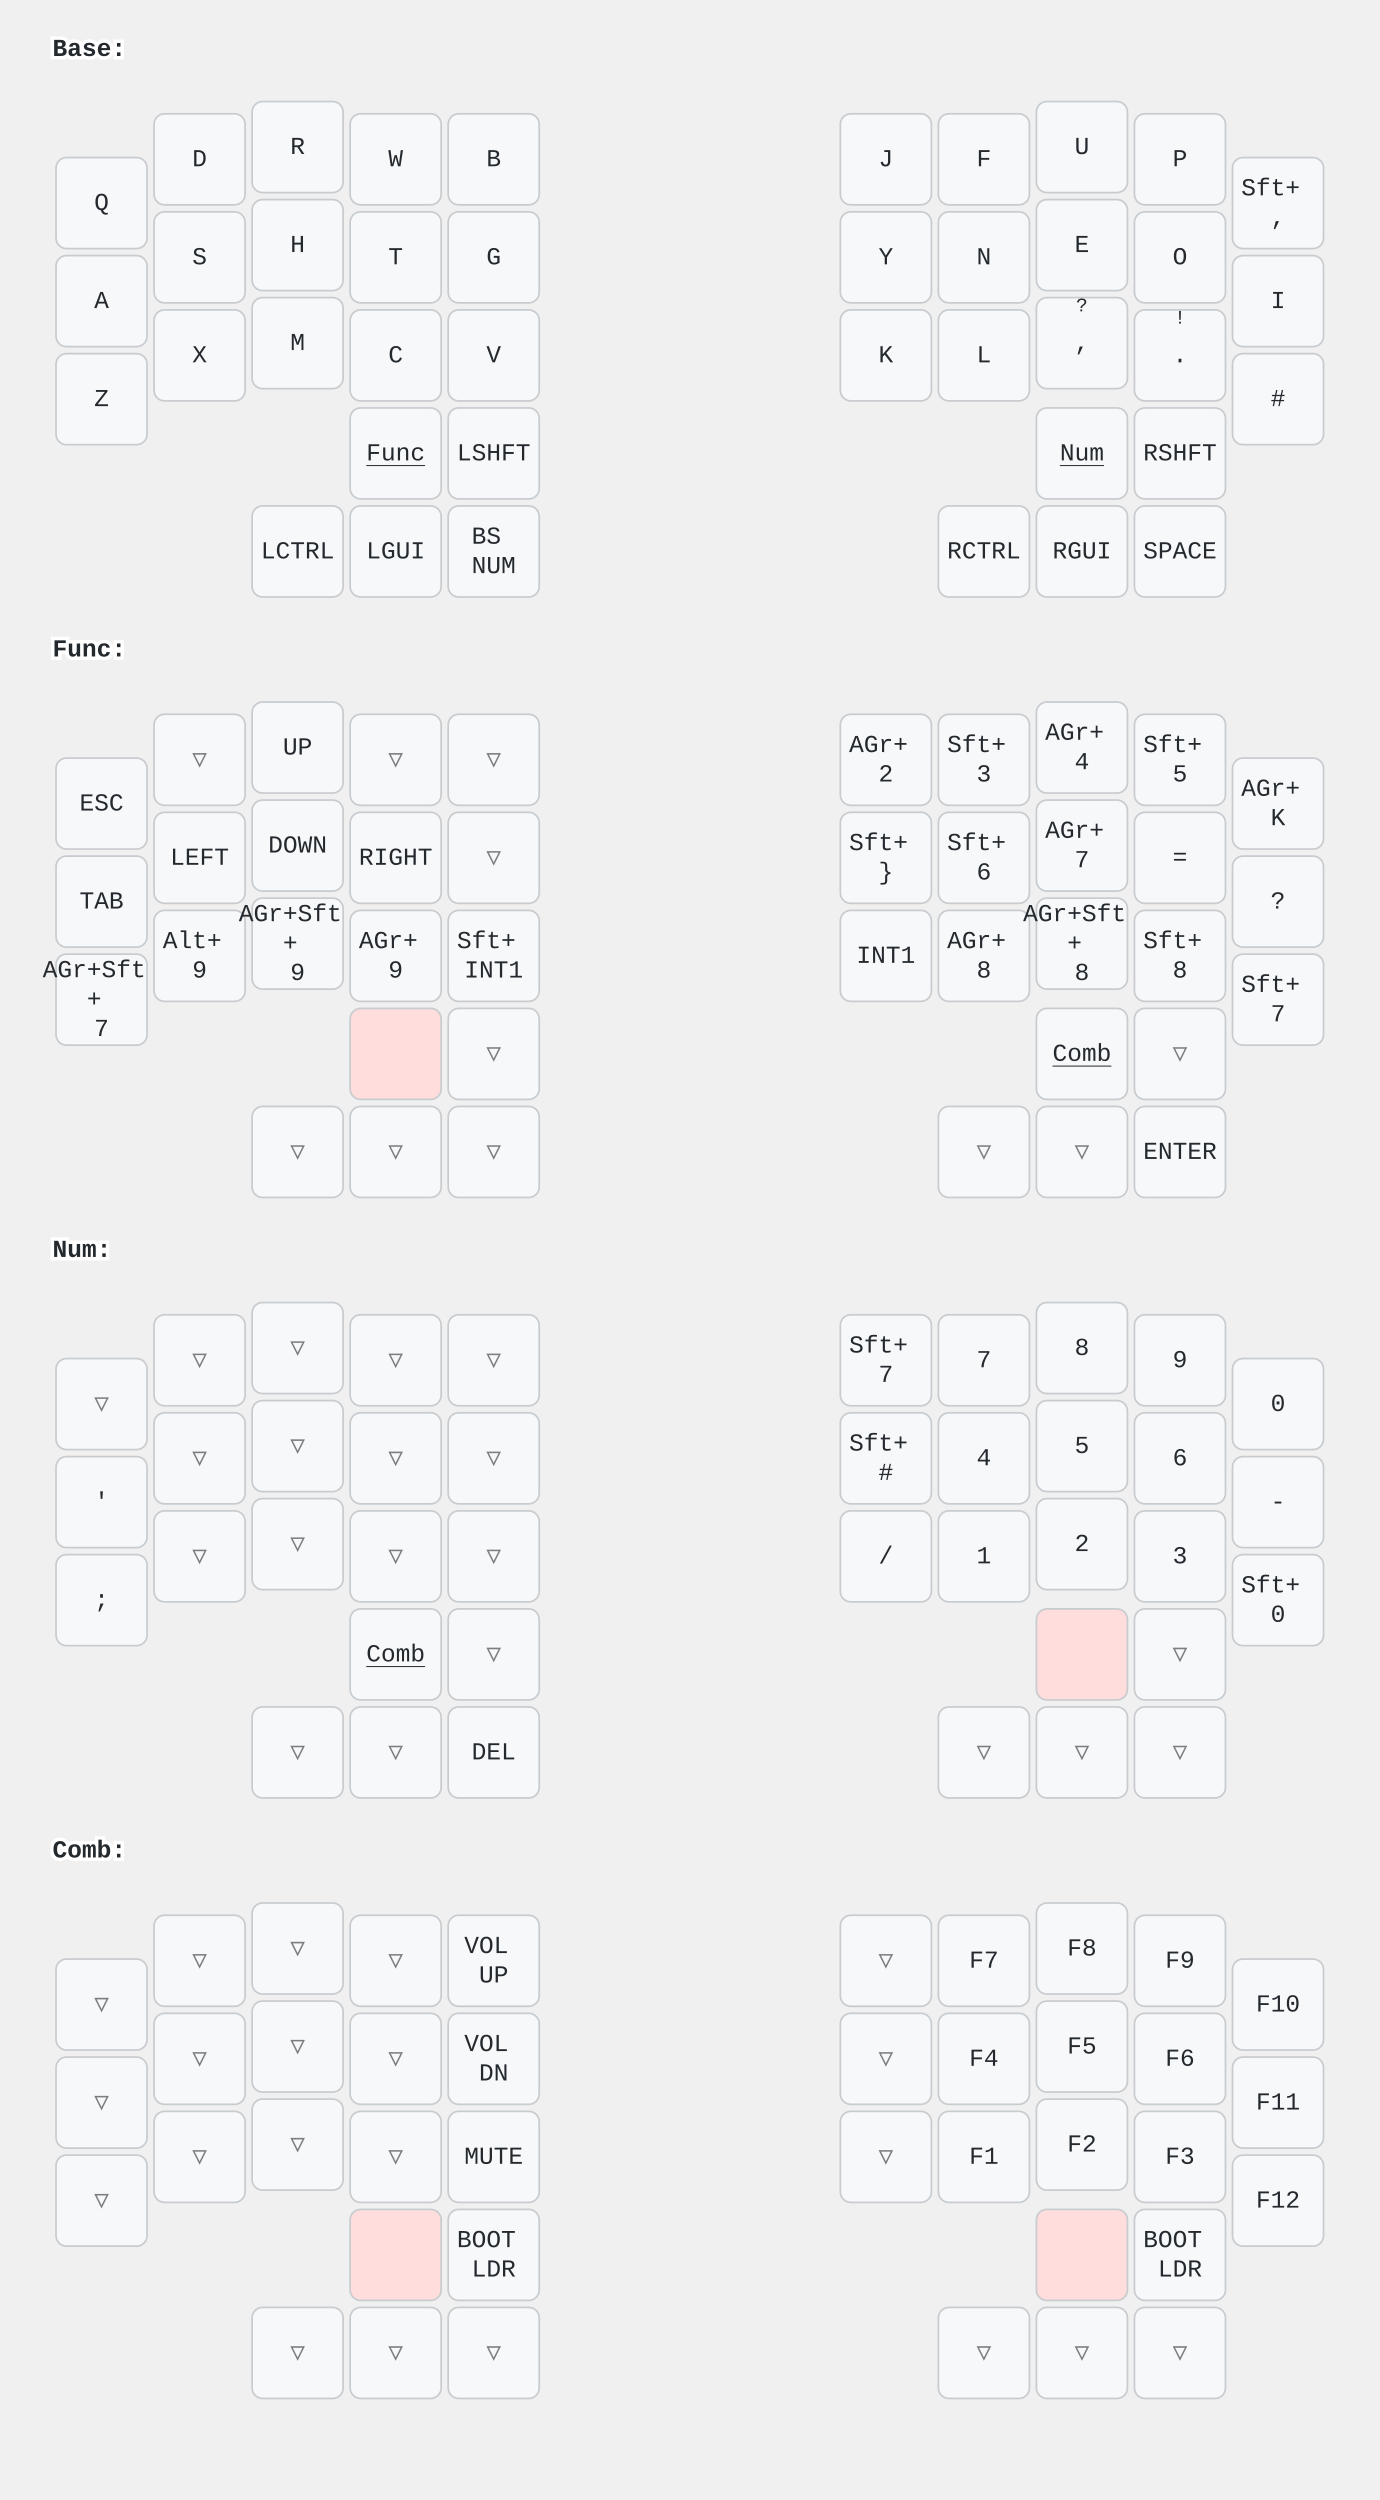
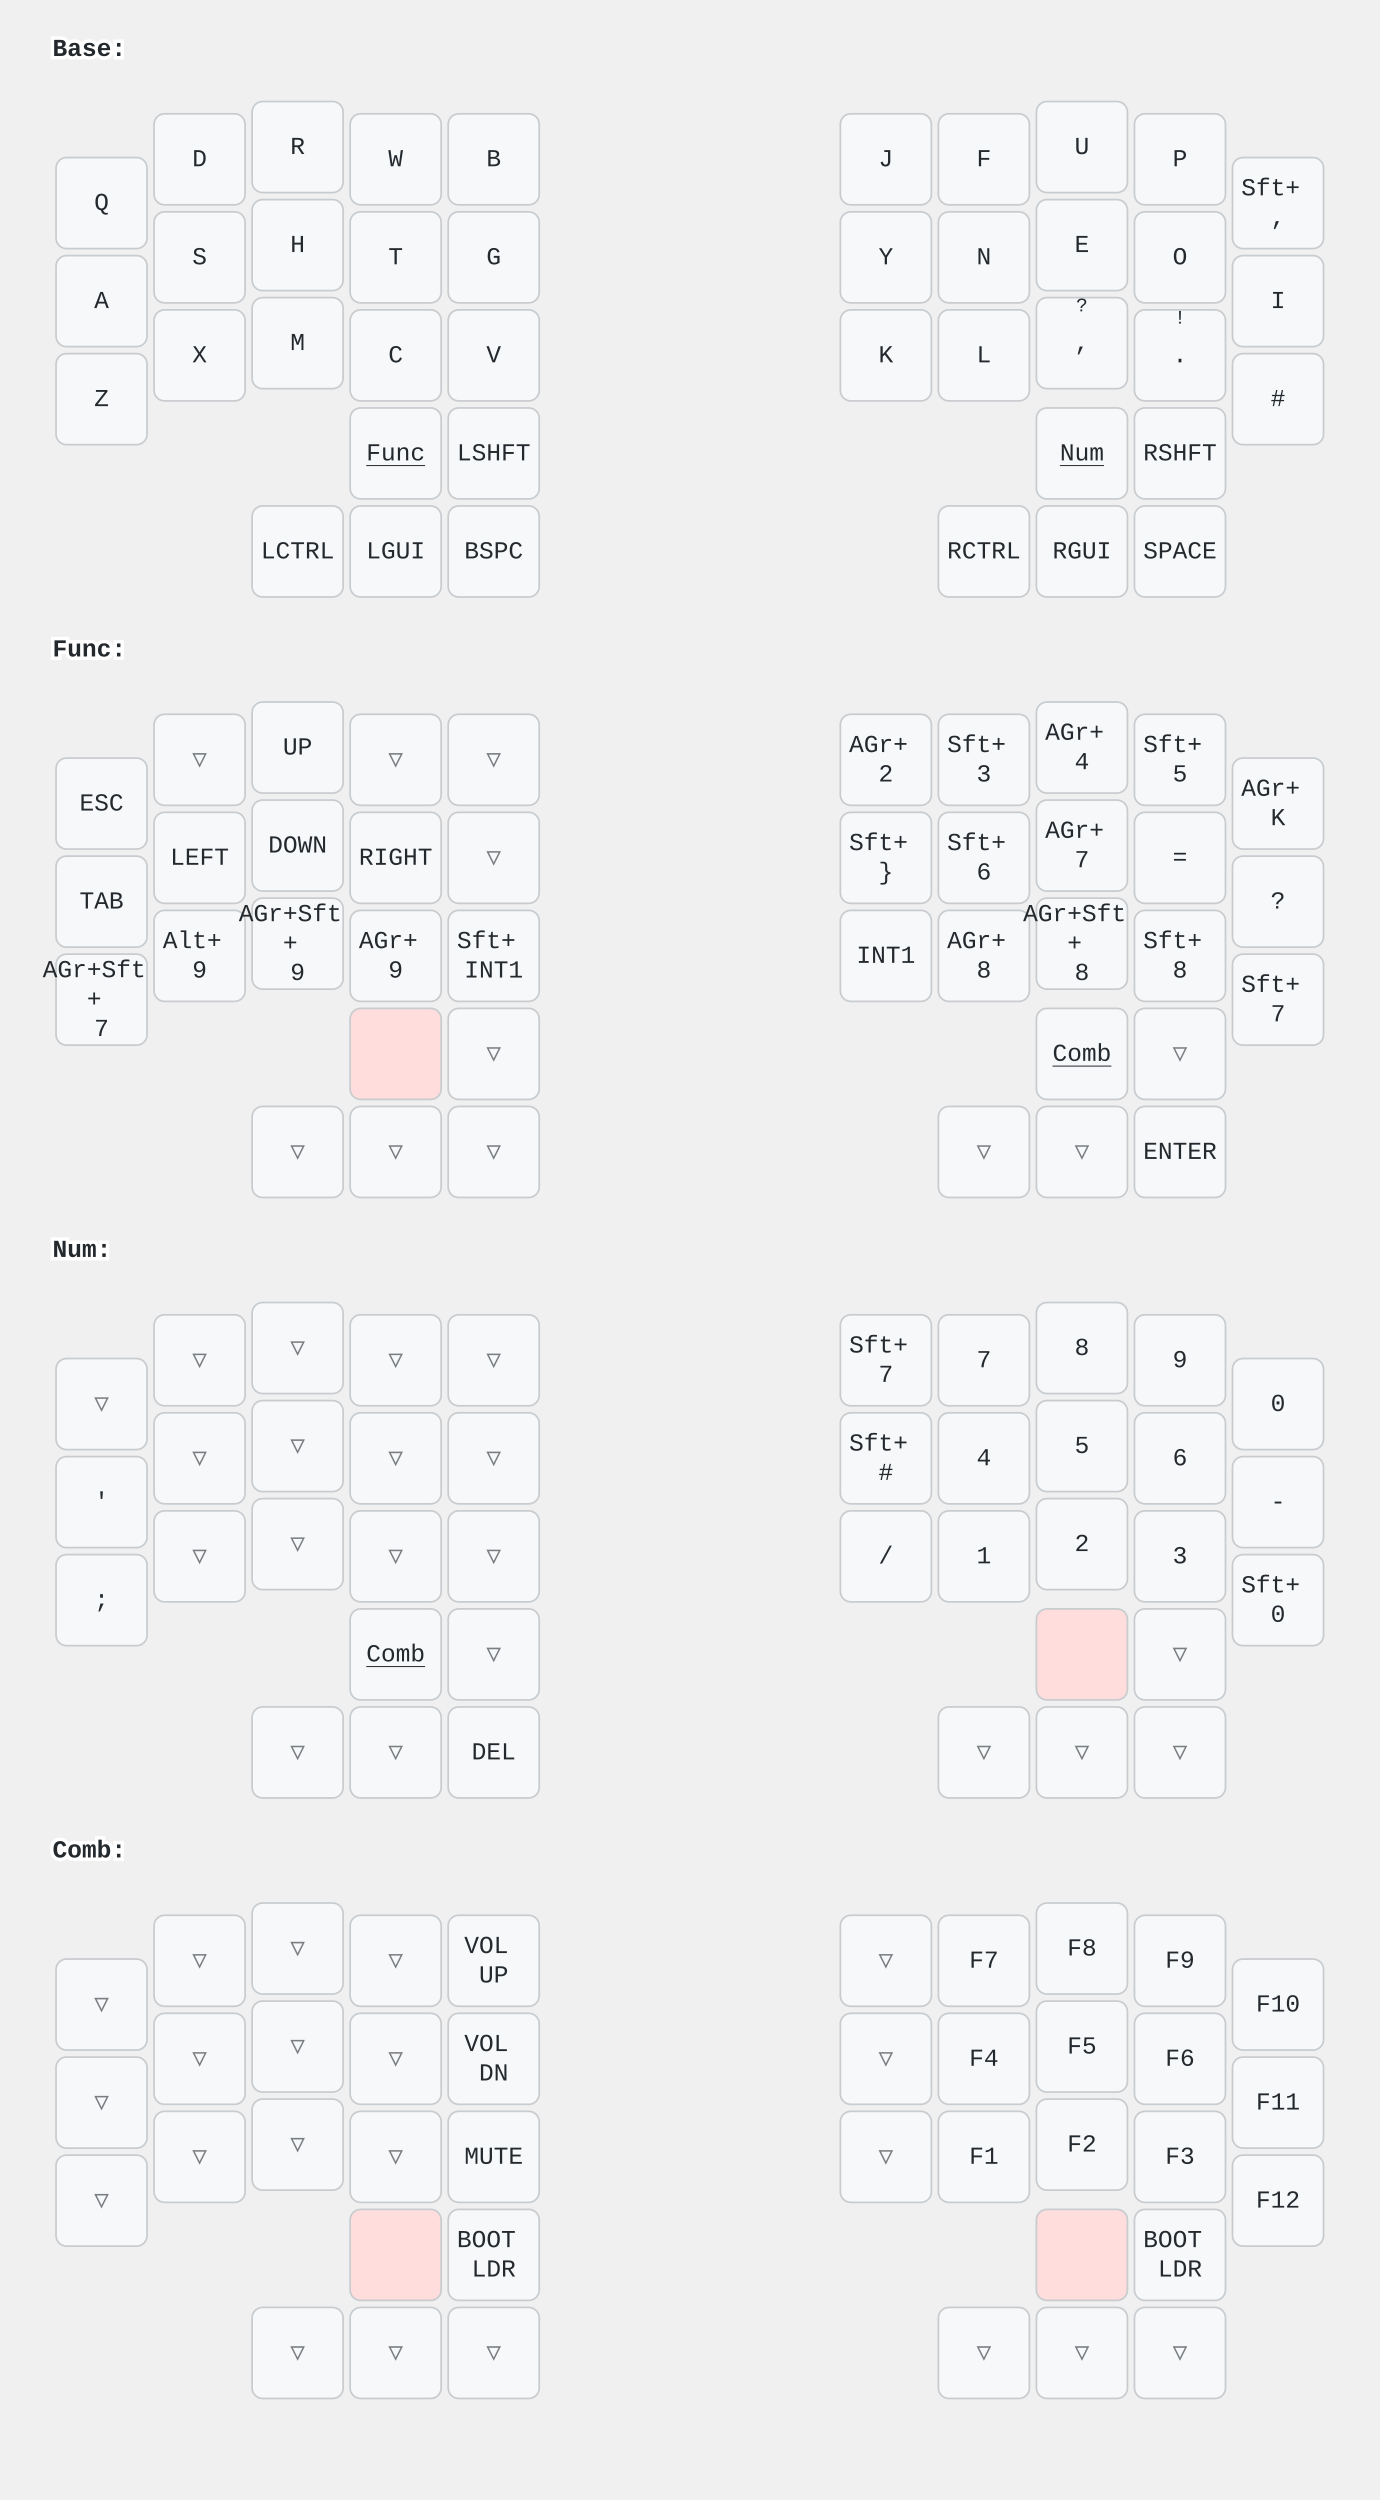
<svg xmlns="http://www.w3.org/2000/svg" width="788" height="1428" viewBox="0 0 788 1428" class="keymap">
  <style>/* inherit to force styles through use tags */
svg path {
    fill: inherit;
}

/* font and background color specifications */
svg.keymap {
    font-family: SFMono-Regular,Consolas,Liberation Mono,Menlo,monospace;
    font-size: 14px;
    font-kerning: normal;
    text-rendering: optimizeLegibility;
    fill: #24292e;
}

/* default key styling */
rect.key {
    fill: #f6f8fa;
}

rect.key, rect.combo {
    stroke: #c9cccf;
    stroke-width: 1;
}

/* default key side styling, only used is draw_key_sides is set */
rect.side {
    filter: brightness(90%);
}

/* color accent for combo boxes */
rect.combo, rect.combo-separate {
    fill: #cdf;
}

/* color accent for held keys */
rect.held, rect.combo.held {
    fill: #fdd;
}

/* color accent for ghost (optional) keys */
rect.ghost, rect.combo.ghost {
    stroke-dasharray: 4, 4;
    stroke-width: 2;
}

text {
    text-anchor: middle;
    dominant-baseline: middle;
}

/* styling for layer labels */
text.label {
    font-weight: bold;
    text-anchor: start;
    stroke: white;
    stroke-width: 4;
    paint-order: stroke;
}

/* styling for optional footer */
text.footer {
    text-anchor: end;
    dominant-baseline: auto;
    stroke: white;
    stroke-width: 4;
    paint-order: stroke;
}

/* styling for combo tap, and key non-tap label text */
text.combo, text.hold, text.shifted, text.left, text.right {
    font-size: 11px;
}

text.hold {
    text-anchor: middle;
    dominant-baseline: auto;
}

text.shifted {
    text-anchor: middle;
    dominant-baseline: hanging;
}

text.left {
    text-anchor: start;
}

text.right {
    text-anchor: end;
}

text.layer-activator {
    text-decoration: underline;
}

/* styling for hold/shifted label text in combo box */
text.combo.hold, text.combo.shifted, text.combo.left, text.combo.right {
    font-size: 8px;
}

/* lighter symbol for transparent keys */
text.trans {
    fill: #7b7e81;
}

/* styling for combo dendrons */
path.combo {
    stroke-width: 1;
    stroke: gray;
    fill: none;
}

/* Start Tabler Icons Cleanup */
/* cannot use height/width with glyphs */
.icon-tabler &gt; path {
    fill: inherit;
    stroke: inherit;
    stroke-width: 2;
}
/* hide tabler's default box */
.icon-tabler &gt; path[stroke="none"][fill="none"] {
    visibility: hidden;
}
/* End Tabler Icons Cleanup */

@media (prefers-color-scheme: dark) {
svg.keymap { fill: #d1d6db; }
rect.key { fill: #3f4750; }
rect.key, rect.combo { stroke: #60666c; }
rect.combo, rect.combo-separate { fill: #1f3d7a; }
rect.held, rect.combo.held { fill: #854747; }
text.label, text.footer { stroke: black; }
text.trans { fill: #7e8184; }
path.combo { stroke: #7f7f7f; }

}</style>
  <g transform="translate(30, 0)" class="layer-Base">
    <text x="0" y="28" class="label" id="Base">Base:</text>
    <g transform="translate(0, 56)">
      <g transform="translate(28, 60)" class="key keypos-0">
        <rect rx="6" ry="6" x="-26" y="-26" width="52" height="52" class="key" />
        <text x="0" y="0" class="key tap">Q</text>
      </g>
      <g transform="translate(84, 35)" class="key keypos-1">
        <rect rx="6" ry="6" x="-26" y="-26" width="52" height="52" class="key" />
        <text x="0" y="0" class="key tap">D</text>
      </g>
      <g transform="translate(140, 28)" class="key keypos-2">
        <rect rx="6" ry="6" x="-26" y="-26" width="52" height="52" class="key" />
        <text x="0" y="0" class="key tap">R</text>
      </g>
      <g transform="translate(196, 35)" class="key keypos-3">
        <rect rx="6" ry="6" x="-26" y="-26" width="52" height="52" class="key" />
        <text x="0" y="0" class="key tap">W</text>
      </g>
      <g transform="translate(252, 35)" class="key keypos-4">
        <rect rx="6" ry="6" x="-26" y="-26" width="52" height="52" class="key" />
        <text x="0" y="0" class="key tap">B</text>
      </g>
      <g transform="translate(476, 35)" class="key keypos-5">
        <rect rx="6" ry="6" x="-26" y="-26" width="52" height="52" class="key" />
        <text x="0" y="0" class="key tap">J</text>
      </g>
      <g transform="translate(532, 35)" class="key keypos-6">
        <rect rx="6" ry="6" x="-26" y="-26" width="52" height="52" class="key" />
        <text x="0" y="0" class="key tap">F</text>
      </g>
      <g transform="translate(588, 28)" class="key keypos-7">
        <rect rx="6" ry="6" x="-26" y="-26" width="52" height="52" class="key" />
        <text x="0" y="0" class="key tap">U</text>
      </g>
      <g transform="translate(644, 35)" class="key keypos-8">
        <rect rx="6" ry="6" x="-26" y="-26" width="52" height="52" class="key" />
        <text x="0" y="0" class="key tap">P</text>
      </g>
      <g transform="translate(700, 60)" class="key keypos-9">
        <rect rx="6" ry="6" x="-26" y="-26" width="52" height="52" class="key" />
        <text x="0" y="0" class="key tap">
          <tspan x="0" dy="-0.6em">Sft+</tspan>
          <tspan x="0" dy="1.2em">,</tspan>
        </text>
      </g>
      <g transform="translate(28, 116)" class="key keypos-10">
        <rect rx="6" ry="6" x="-26" y="-26" width="52" height="52" class="key" />
        <text x="0" y="0" class="key tap">A</text>
      </g>
      <g transform="translate(84, 91)" class="key keypos-11">
        <rect rx="6" ry="6" x="-26" y="-26" width="52" height="52" class="key" />
        <text x="0" y="0" class="key tap">S</text>
      </g>
      <g transform="translate(140, 84)" class="key keypos-12">
        <rect rx="6" ry="6" x="-26" y="-26" width="52" height="52" class="key" />
        <text x="0" y="0" class="key tap">H</text>
      </g>
      <g transform="translate(196, 91)" class="key keypos-13">
        <rect rx="6" ry="6" x="-26" y="-26" width="52" height="52" class="key" />
        <text x="0" y="0" class="key tap">T</text>
      </g>
      <g transform="translate(252, 91)" class="key keypos-14">
        <rect rx="6" ry="6" x="-26" y="-26" width="52" height="52" class="key" />
        <text x="0" y="0" class="key tap">G</text>
      </g>
      <g transform="translate(476, 91)" class="key keypos-15">
        <rect rx="6" ry="6" x="-26" y="-26" width="52" height="52" class="key" />
        <text x="0" y="0" class="key tap">Y</text>
      </g>
      <g transform="translate(532, 91)" class="key keypos-16">
        <rect rx="6" ry="6" x="-26" y="-26" width="52" height="52" class="key" />
        <text x="0" y="0" class="key tap">N</text>
      </g>
      <g transform="translate(588, 84)" class="key keypos-17">
        <rect rx="6" ry="6" x="-26" y="-26" width="52" height="52" class="key" />
        <text x="0" y="0" class="key tap">E</text>
      </g>
      <g transform="translate(644, 91)" class="key keypos-18">
        <rect rx="6" ry="6" x="-26" y="-26" width="52" height="52" class="key" />
        <text x="0" y="0" class="key tap">O</text>
      </g>
      <g transform="translate(700, 116)" class="key keypos-19">
        <rect rx="6" ry="6" x="-26" y="-26" width="52" height="52" class="key" />
        <text x="0" y="0" class="key tap">I</text>
      </g>
      <g transform="translate(28, 172)" class="key keypos-20">
        <rect rx="6" ry="6" x="-26" y="-26" width="52" height="52" class="key" />
        <text x="0" y="0" class="key tap">Z</text>
      </g>
      <g transform="translate(84, 147)" class="key keypos-21">
        <rect rx="6" ry="6" x="-26" y="-26" width="52" height="52" class="key" />
        <text x="0" y="0" class="key tap">X</text>
      </g>
      <g transform="translate(140, 140)" class="key keypos-22">
        <rect rx="6" ry="6" x="-26" y="-26" width="52" height="52" class="key" />
        <text x="0" y="0" class="key tap">M</text>
      </g>
      <g transform="translate(196, 147)" class="key keypos-23">
        <rect rx="6" ry="6" x="-26" y="-26" width="52" height="52" class="key" />
        <text x="0" y="0" class="key tap">C</text>
      </g>
      <g transform="translate(252, 147)" class="key keypos-24">
        <rect rx="6" ry="6" x="-26" y="-26" width="52" height="52" class="key" />
        <text x="0" y="0" class="key tap">V</text>
      </g>
      <g transform="translate(476, 147)" class="key keypos-25">
        <rect rx="6" ry="6" x="-26" y="-26" width="52" height="52" class="key" />
        <text x="0" y="0" class="key tap">K</text>
      </g>
      <g transform="translate(532, 147)" class="key keypos-26">
        <rect rx="6" ry="6" x="-26" y="-26" width="52" height="52" class="key" />
        <text x="0" y="0" class="key tap">L</text>
      </g>
      <g transform="translate(588, 140)" class="key keypos-27">
        <rect rx="6" ry="6" x="-26" y="-26" width="52" height="52" class="key" />
        <text x="0" y="0" class="key tap">,</text>
        <text x="0" y="-24" class="key shifted">?</text>
      </g>
      <g transform="translate(644, 147)" class="key keypos-28">
        <rect rx="6" ry="6" x="-26" y="-26" width="52" height="52" class="key" />
        <text x="0" y="0" class="key tap">.</text>
        <text x="0" y="-24" class="key shifted">!</text>
      </g>
      <g transform="translate(700, 172)" class="key keypos-29">
        <rect rx="6" ry="6" x="-26" y="-26" width="52" height="52" class="key" />
        <text x="0" y="0" class="key tap">#</text>
      </g>
      <g transform="translate(196, 203)" class="key keypos-30">
        <rect rx="6" ry="6" x="-26" y="-26" width="52" height="52" class="key" />
        <a href="#Func">
          <text x="0" y="0" class="key tap layer-activator">Func</text>
        </a>
      </g>
      <g transform="translate(252, 203)" class="key keypos-31">
        <rect rx="6" ry="6" x="-26" y="-26" width="52" height="52" class="key" />
        <text x="0" y="0" class="key tap">LSHFT</text>
      </g>
      <g transform="translate(644, 203)" class="key keypos-32">
        <rect rx="6" ry="6" x="-26" y="-26" width="52" height="52" class="key" />
        <text x="0" y="0" class="key tap">RSHFT</text>
      </g>
      <g transform="translate(588, 203)" class="key keypos-33">
        <rect rx="6" ry="6" x="-26" y="-26" width="52" height="52" class="key" />
        <a href="#Num">
          <text x="0" y="0" class="key tap layer-activator">Num</text>
        </a>
      </g>
      <g transform="translate(140, 259)" class="key keypos-34">
        <rect rx="6" ry="6" x="-26" y="-26" width="52" height="52" class="key" />
        <text x="0" y="0" class="key tap">LCTRL</text>
      </g>
      <g transform="translate(196, 259)" class="key keypos-35">
        <rect rx="6" ry="6" x="-26" y="-26" width="52" height="52" class="key" />
        <text x="0" y="0" class="key tap">LGUI</text>
      </g>
      <g transform="translate(252, 259)" class="key keypos-36">
        <rect rx="6" ry="6" x="-26" y="-26" width="52" height="52" class="key" />
-         <text x="0" y="0" class="key tap">
-           <tspan x="0" dy="-0.6em">BS</tspan>
-           <tspan x="0" dy="1.2em">NUM</tspan>
-         </text>
+         <text x="0" y="0" class="key tap">BSPC</text>
      </g>
      <g transform="translate(644, 259)" class="key keypos-37">
        <rect rx="6" ry="6" x="-26" y="-26" width="52" height="52" class="key" />
        <text x="0" y="0" class="key tap">SPACE</text>
      </g>
      <g transform="translate(588, 259)" class="key keypos-38">
        <rect rx="6" ry="6" x="-26" y="-26" width="52" height="52" class="key" />
        <text x="0" y="0" class="key tap">RGUI</text>
      </g>
      <g transform="translate(532, 259)" class="key keypos-39">
        <rect rx="6" ry="6" x="-26" y="-26" width="52" height="52" class="key" />
        <text x="0" y="0" class="key tap">RCTRL</text>
      </g>
    </g>
  </g>
  <g transform="translate(30, 343)" class="layer-Func">
    <text x="0" y="28" class="label" id="Func">Func:</text>
    <g transform="translate(0, 56)">
      <g transform="translate(28, 60)" class="key keypos-0">
        <rect rx="6" ry="6" x="-26" y="-26" width="52" height="52" class="key" />
        <text x="0" y="0" class="key tap">ESC</text>
      </g>
      <g transform="translate(84, 35)" class="key trans keypos-1">
        <rect rx="6" ry="6" x="-26" y="-26" width="52" height="52" class="key trans" />
        <text x="0" y="0" class="key trans tap">▽</text>
      </g>
      <g transform="translate(140, 28)" class="key keypos-2">
        <rect rx="6" ry="6" x="-26" y="-26" width="52" height="52" class="key" />
        <text x="0" y="0" class="key tap">UP</text>
      </g>
      <g transform="translate(196, 35)" class="key trans keypos-3">
        <rect rx="6" ry="6" x="-26" y="-26" width="52" height="52" class="key trans" />
        <text x="0" y="0" class="key trans tap">▽</text>
      </g>
      <g transform="translate(252, 35)" class="key trans keypos-4">
        <rect rx="6" ry="6" x="-26" y="-26" width="52" height="52" class="key trans" />
        <text x="0" y="0" class="key trans tap">▽</text>
      </g>
      <g transform="translate(476, 35)" class="key keypos-5">
        <rect rx="6" ry="6" x="-26" y="-26" width="52" height="52" class="key" />
        <text x="0" y="0" class="key tap">
          <tspan x="0" dy="-0.6em">AGr+</tspan>
          <tspan x="0" dy="1.2em">2</tspan>
        </text>
      </g>
      <g transform="translate(532, 35)" class="key keypos-6">
        <rect rx="6" ry="6" x="-26" y="-26" width="52" height="52" class="key" />
        <text x="0" y="0" class="key tap">
          <tspan x="0" dy="-0.6em">Sft+</tspan>
          <tspan x="0" dy="1.2em">3</tspan>
        </text>
      </g>
      <g transform="translate(588, 28)" class="key keypos-7">
        <rect rx="6" ry="6" x="-26" y="-26" width="52" height="52" class="key" />
        <text x="0" y="0" class="key tap">
          <tspan x="0" dy="-0.6em">AGr+</tspan>
          <tspan x="0" dy="1.2em">4</tspan>
        </text>
      </g>
      <g transform="translate(644, 35)" class="key keypos-8">
        <rect rx="6" ry="6" x="-26" y="-26" width="52" height="52" class="key" />
        <text x="0" y="0" class="key tap">
          <tspan x="0" dy="-0.6em">Sft+</tspan>
          <tspan x="0" dy="1.2em">5</tspan>
        </text>
      </g>
      <g transform="translate(700, 60)" class="key keypos-9">
        <rect rx="6" ry="6" x="-26" y="-26" width="52" height="52" class="key" />
        <text x="0" y="0" class="key tap">
          <tspan x="0" dy="-0.6em">AGr+</tspan>
          <tspan x="0" dy="1.2em">K</tspan>
        </text>
      </g>
      <g transform="translate(28, 116)" class="key keypos-10">
        <rect rx="6" ry="6" x="-26" y="-26" width="52" height="52" class="key" />
        <text x="0" y="0" class="key tap">TAB</text>
      </g>
      <g transform="translate(84, 91)" class="key keypos-11">
        <rect rx="6" ry="6" x="-26" y="-26" width="52" height="52" class="key" />
        <text x="0" y="0" class="key tap">LEFT</text>
      </g>
      <g transform="translate(140, 84)" class="key keypos-12">
        <rect rx="6" ry="6" x="-26" y="-26" width="52" height="52" class="key" />
        <text x="0" y="0" class="key tap">DOWN</text>
      </g>
      <g transform="translate(196, 91)" class="key keypos-13">
        <rect rx="6" ry="6" x="-26" y="-26" width="52" height="52" class="key" />
        <text x="0" y="0" class="key tap">RIGHT</text>
      </g>
      <g transform="translate(252, 91)" class="key trans keypos-14">
        <rect rx="6" ry="6" x="-26" y="-26" width="52" height="52" class="key trans" />
        <text x="0" y="0" class="key trans tap">▽</text>
      </g>
      <g transform="translate(476, 91)" class="key keypos-15">
        <rect rx="6" ry="6" x="-26" y="-26" width="52" height="52" class="key" />
        <text x="0" y="0" class="key tap">
          <tspan x="0" dy="-0.6em">Sft+</tspan>
          <tspan x="0" dy="1.2em">}</tspan>
        </text>
      </g>
      <g transform="translate(532, 91)" class="key keypos-16">
        <rect rx="6" ry="6" x="-26" y="-26" width="52" height="52" class="key" />
        <text x="0" y="0" class="key tap">
          <tspan x="0" dy="-0.6em">Sft+</tspan>
          <tspan x="0" dy="1.2em">6</tspan>
        </text>
      </g>
      <g transform="translate(588, 84)" class="key keypos-17">
        <rect rx="6" ry="6" x="-26" y="-26" width="52" height="52" class="key" />
        <text x="0" y="0" class="key tap">
          <tspan x="0" dy="-0.6em">AGr+</tspan>
          <tspan x="0" dy="1.2em">7</tspan>
        </text>
      </g>
      <g transform="translate(644, 91)" class="key keypos-18">
        <rect rx="6" ry="6" x="-26" y="-26" width="52" height="52" class="key" />
        <text x="0" y="0" class="key tap">=</text>
      </g>
      <g transform="translate(700, 116)" class="key keypos-19">
        <rect rx="6" ry="6" x="-26" y="-26" width="52" height="52" class="key" />
        <text x="0" y="0" class="key tap">?</text>
      </g>
      <g transform="translate(28, 172)" class="key keypos-20">
        <rect rx="6" ry="6" x="-26" y="-26" width="52" height="52" class="key" />
        <text x="0" y="0" class="key tap">
          <tspan x="0" dy="-1.2em">AGr+Sft</tspan>
          <tspan x="0" dy="1.2em">+</tspan>
          <tspan x="0" dy="1.2em">7</tspan>
        </text>
      </g>
      <g transform="translate(84, 147)" class="key keypos-21">
        <rect rx="6" ry="6" x="-26" y="-26" width="52" height="52" class="key" />
        <text x="0" y="0" class="key tap">
          <tspan x="0" dy="-0.6em">Alt+</tspan>
          <tspan x="0" dy="1.2em">9</tspan>
        </text>
      </g>
      <g transform="translate(140, 140)" class="key keypos-22">
        <rect rx="6" ry="6" x="-26" y="-26" width="52" height="52" class="key" />
        <text x="0" y="0" class="key tap">
          <tspan x="0" dy="-1.2em">AGr+Sft</tspan>
          <tspan x="0" dy="1.2em">+</tspan>
          <tspan x="0" dy="1.2em">9</tspan>
        </text>
      </g>
      <g transform="translate(196, 147)" class="key keypos-23">
        <rect rx="6" ry="6" x="-26" y="-26" width="52" height="52" class="key" />
        <text x="0" y="0" class="key tap">
          <tspan x="0" dy="-0.6em">AGr+</tspan>
          <tspan x="0" dy="1.2em">9</tspan>
        </text>
      </g>
      <g transform="translate(252, 147)" class="key keypos-24">
        <rect rx="6" ry="6" x="-26" y="-26" width="52" height="52" class="key" />
        <text x="0" y="0" class="key tap">
          <tspan x="0" dy="-0.6em">Sft+</tspan>
          <tspan x="0" dy="1.2em">INT1</tspan>
        </text>
      </g>
      <g transform="translate(476, 147)" class="key keypos-25">
        <rect rx="6" ry="6" x="-26" y="-26" width="52" height="52" class="key" />
        <text x="0" y="0" class="key tap">INT1</text>
      </g>
      <g transform="translate(532, 147)" class="key keypos-26">
        <rect rx="6" ry="6" x="-26" y="-26" width="52" height="52" class="key" />
        <text x="0" y="0" class="key tap">
          <tspan x="0" dy="-0.6em">AGr+</tspan>
          <tspan x="0" dy="1.2em">8</tspan>
        </text>
      </g>
      <g transform="translate(588, 140)" class="key keypos-27">
        <rect rx="6" ry="6" x="-26" y="-26" width="52" height="52" class="key" />
        <text x="0" y="0" class="key tap">
          <tspan x="0" dy="-1.2em">AGr+Sft</tspan>
          <tspan x="0" dy="1.2em">+</tspan>
          <tspan x="0" dy="1.2em">8</tspan>
        </text>
      </g>
      <g transform="translate(644, 147)" class="key keypos-28">
        <rect rx="6" ry="6" x="-26" y="-26" width="52" height="52" class="key" />
        <text x="0" y="0" class="key tap">
          <tspan x="0" dy="-0.6em">Sft+</tspan>
          <tspan x="0" dy="1.2em">8</tspan>
        </text>
      </g>
      <g transform="translate(700, 172)" class="key keypos-29">
        <rect rx="6" ry="6" x="-26" y="-26" width="52" height="52" class="key" />
        <text x="0" y="0" class="key tap">
          <tspan x="0" dy="-0.6em">Sft+</tspan>
          <tspan x="0" dy="1.2em">7</tspan>
        </text>
      </g>
      <g transform="translate(196, 203)" class="key held keypos-30">
        <rect rx="6" ry="6" x="-26" y="-26" width="52" height="52" class="key held" />
      </g>
      <g transform="translate(252, 203)" class="key trans keypos-31">
        <rect rx="6" ry="6" x="-26" y="-26" width="52" height="52" class="key trans" />
        <text x="0" y="0" class="key trans tap">▽</text>
      </g>
      <g transform="translate(644, 203)" class="key trans keypos-32">
        <rect rx="6" ry="6" x="-26" y="-26" width="52" height="52" class="key trans" />
        <text x="0" y="0" class="key trans tap">▽</text>
      </g>
      <g transform="translate(588, 203)" class="key keypos-33">
        <rect rx="6" ry="6" x="-26" y="-26" width="52" height="52" class="key" />
        <a href="#Comb">
          <text x="0" y="0" class="key tap layer-activator">Comb</text>
        </a>
      </g>
      <g transform="translate(140, 259)" class="key trans keypos-34">
        <rect rx="6" ry="6" x="-26" y="-26" width="52" height="52" class="key trans" />
        <text x="0" y="0" class="key trans tap">▽</text>
      </g>
      <g transform="translate(196, 259)" class="key trans keypos-35">
        <rect rx="6" ry="6" x="-26" y="-26" width="52" height="52" class="key trans" />
        <text x="0" y="0" class="key trans tap">▽</text>
      </g>
      <g transform="translate(252, 259)" class="key trans keypos-36">
        <rect rx="6" ry="6" x="-26" y="-26" width="52" height="52" class="key trans" />
        <text x="0" y="0" class="key trans tap">▽</text>
      </g>
      <g transform="translate(644, 259)" class="key keypos-37">
        <rect rx="6" ry="6" x="-26" y="-26" width="52" height="52" class="key" />
        <text x="0" y="0" class="key tap">ENTER</text>
      </g>
      <g transform="translate(588, 259)" class="key trans keypos-38">
        <rect rx="6" ry="6" x="-26" y="-26" width="52" height="52" class="key trans" />
        <text x="0" y="0" class="key trans tap">▽</text>
      </g>
      <g transform="translate(532, 259)" class="key trans keypos-39">
        <rect rx="6" ry="6" x="-26" y="-26" width="52" height="52" class="key trans" />
        <text x="0" y="0" class="key trans tap">▽</text>
      </g>
    </g>
  </g>
  <g transform="translate(30, 686)" class="layer-Num">
    <text x="0" y="28" class="label" id="Num">Num:</text>
    <g transform="translate(0, 56)">
      <g transform="translate(28, 60)" class="key trans keypos-0">
        <rect rx="6" ry="6" x="-26" y="-26" width="52" height="52" class="key trans" />
        <text x="0" y="0" class="key trans tap">▽</text>
      </g>
      <g transform="translate(84, 35)" class="key trans keypos-1">
        <rect rx="6" ry="6" x="-26" y="-26" width="52" height="52" class="key trans" />
        <text x="0" y="0" class="key trans tap">▽</text>
      </g>
      <g transform="translate(140, 28)" class="key trans keypos-2">
        <rect rx="6" ry="6" x="-26" y="-26" width="52" height="52" class="key trans" />
        <text x="0" y="0" class="key trans tap">▽</text>
      </g>
      <g transform="translate(196, 35)" class="key trans keypos-3">
        <rect rx="6" ry="6" x="-26" y="-26" width="52" height="52" class="key trans" />
        <text x="0" y="0" class="key trans tap">▽</text>
      </g>
      <g transform="translate(252, 35)" class="key trans keypos-4">
        <rect rx="6" ry="6" x="-26" y="-26" width="52" height="52" class="key trans" />
        <text x="0" y="0" class="key trans tap">▽</text>
      </g>
      <g transform="translate(476, 35)" class="key keypos-5">
        <rect rx="6" ry="6" x="-26" y="-26" width="52" height="52" class="key" />
        <text x="0" y="0" class="key tap">
          <tspan x="0" dy="-0.6em">Sft+</tspan>
          <tspan x="0" dy="1.2em">7</tspan>
        </text>
      </g>
      <g transform="translate(532, 35)" class="key keypos-6">
        <rect rx="6" ry="6" x="-26" y="-26" width="52" height="52" class="key" />
        <text x="0" y="0" class="key tap">7</text>
      </g>
      <g transform="translate(588, 28)" class="key keypos-7">
        <rect rx="6" ry="6" x="-26" y="-26" width="52" height="52" class="key" />
        <text x="0" y="0" class="key tap">8</text>
      </g>
      <g transform="translate(644, 35)" class="key keypos-8">
        <rect rx="6" ry="6" x="-26" y="-26" width="52" height="52" class="key" />
        <text x="0" y="0" class="key tap">9</text>
      </g>
      <g transform="translate(700, 60)" class="key keypos-9">
        <rect rx="6" ry="6" x="-26" y="-26" width="52" height="52" class="key" />
        <text x="0" y="0" class="key tap">0</text>
      </g>
      <g transform="translate(28, 116)" class="key keypos-10">
        <rect rx="6" ry="6" x="-26" y="-26" width="52" height="52" class="key" />
        <text x="0" y="0" class="key tap">'</text>
      </g>
      <g transform="translate(84, 91)" class="key trans keypos-11">
        <rect rx="6" ry="6" x="-26" y="-26" width="52" height="52" class="key trans" />
        <text x="0" y="0" class="key trans tap">▽</text>
      </g>
      <g transform="translate(140, 84)" class="key trans keypos-12">
        <rect rx="6" ry="6" x="-26" y="-26" width="52" height="52" class="key trans" />
        <text x="0" y="0" class="key trans tap">▽</text>
      </g>
      <g transform="translate(196, 91)" class="key trans keypos-13">
        <rect rx="6" ry="6" x="-26" y="-26" width="52" height="52" class="key trans" />
        <text x="0" y="0" class="key trans tap">▽</text>
      </g>
      <g transform="translate(252, 91)" class="key trans keypos-14">
        <rect rx="6" ry="6" x="-26" y="-26" width="52" height="52" class="key trans" />
        <text x="0" y="0" class="key trans tap">▽</text>
      </g>
      <g transform="translate(476, 91)" class="key keypos-15">
        <rect rx="6" ry="6" x="-26" y="-26" width="52" height="52" class="key" />
        <text x="0" y="0" class="key tap">
          <tspan x="0" dy="-0.6em">Sft+</tspan>
          <tspan x="0" dy="1.2em">#</tspan>
        </text>
      </g>
      <g transform="translate(532, 91)" class="key keypos-16">
        <rect rx="6" ry="6" x="-26" y="-26" width="52" height="52" class="key" />
        <text x="0" y="0" class="key tap">4</text>
      </g>
      <g transform="translate(588, 84)" class="key keypos-17">
        <rect rx="6" ry="6" x="-26" y="-26" width="52" height="52" class="key" />
        <text x="0" y="0" class="key tap">5</text>
      </g>
      <g transform="translate(644, 91)" class="key keypos-18">
        <rect rx="6" ry="6" x="-26" y="-26" width="52" height="52" class="key" />
        <text x="0" y="0" class="key tap">6</text>
      </g>
      <g transform="translate(700, 116)" class="key keypos-19">
        <rect rx="6" ry="6" x="-26" y="-26" width="52" height="52" class="key" />
        <text x="0" y="0" class="key tap">-</text>
      </g>
      <g transform="translate(28, 172)" class="key keypos-20">
        <rect rx="6" ry="6" x="-26" y="-26" width="52" height="52" class="key" />
        <text x="0" y="0" class="key tap">;</text>
      </g>
      <g transform="translate(84, 147)" class="key trans keypos-21">
        <rect rx="6" ry="6" x="-26" y="-26" width="52" height="52" class="key trans" />
        <text x="0" y="0" class="key trans tap">▽</text>
      </g>
      <g transform="translate(140, 140)" class="key trans keypos-22">
        <rect rx="6" ry="6" x="-26" y="-26" width="52" height="52" class="key trans" />
        <text x="0" y="0" class="key trans tap">▽</text>
      </g>
      <g transform="translate(196, 147)" class="key trans keypos-23">
        <rect rx="6" ry="6" x="-26" y="-26" width="52" height="52" class="key trans" />
        <text x="0" y="0" class="key trans tap">▽</text>
      </g>
      <g transform="translate(252, 147)" class="key trans keypos-24">
        <rect rx="6" ry="6" x="-26" y="-26" width="52" height="52" class="key trans" />
        <text x="0" y="0" class="key trans tap">▽</text>
      </g>
      <g transform="translate(476, 147)" class="key keypos-25">
        <rect rx="6" ry="6" x="-26" y="-26" width="52" height="52" class="key" />
        <text x="0" y="0" class="key tap">/</text>
      </g>
      <g transform="translate(532, 147)" class="key keypos-26">
        <rect rx="6" ry="6" x="-26" y="-26" width="52" height="52" class="key" />
        <text x="0" y="0" class="key tap">1</text>
      </g>
      <g transform="translate(588, 140)" class="key keypos-27">
        <rect rx="6" ry="6" x="-26" y="-26" width="52" height="52" class="key" />
        <text x="0" y="0" class="key tap">2</text>
      </g>
      <g transform="translate(644, 147)" class="key keypos-28">
        <rect rx="6" ry="6" x="-26" y="-26" width="52" height="52" class="key" />
        <text x="0" y="0" class="key tap">3</text>
      </g>
      <g transform="translate(700, 172)" class="key keypos-29">
        <rect rx="6" ry="6" x="-26" y="-26" width="52" height="52" class="key" />
        <text x="0" y="0" class="key tap">
          <tspan x="0" dy="-0.6em">Sft+</tspan>
          <tspan x="0" dy="1.2em">0</tspan>
        </text>
      </g>
      <g transform="translate(196, 203)" class="key keypos-30">
        <rect rx="6" ry="6" x="-26" y="-26" width="52" height="52" class="key" />
        <a href="#Comb">
          <text x="0" y="0" class="key tap layer-activator">Comb</text>
        </a>
      </g>
      <g transform="translate(252, 203)" class="key trans keypos-31">
        <rect rx="6" ry="6" x="-26" y="-26" width="52" height="52" class="key trans" />
        <text x="0" y="0" class="key trans tap">▽</text>
      </g>
      <g transform="translate(644, 203)" class="key trans keypos-32">
        <rect rx="6" ry="6" x="-26" y="-26" width="52" height="52" class="key trans" />
        <text x="0" y="0" class="key trans tap">▽</text>
      </g>
      <g transform="translate(588, 203)" class="key held keypos-33">
        <rect rx="6" ry="6" x="-26" y="-26" width="52" height="52" class="key held" />
      </g>
      <g transform="translate(140, 259)" class="key trans keypos-34">
        <rect rx="6" ry="6" x="-26" y="-26" width="52" height="52" class="key trans" />
        <text x="0" y="0" class="key trans tap">▽</text>
      </g>
      <g transform="translate(196, 259)" class="key trans keypos-35">
        <rect rx="6" ry="6" x="-26" y="-26" width="52" height="52" class="key trans" />
        <text x="0" y="0" class="key trans tap">▽</text>
      </g>
      <g transform="translate(252, 259)" class="key keypos-36">
        <rect rx="6" ry="6" x="-26" y="-26" width="52" height="52" class="key" />
        <text x="0" y="0" class="key tap">DEL</text>
      </g>
      <g transform="translate(644, 259)" class="key trans keypos-37">
        <rect rx="6" ry="6" x="-26" y="-26" width="52" height="52" class="key trans" />
        <text x="0" y="0" class="key trans tap">▽</text>
      </g>
      <g transform="translate(588, 259)" class="key trans keypos-38">
        <rect rx="6" ry="6" x="-26" y="-26" width="52" height="52" class="key trans" />
        <text x="0" y="0" class="key trans tap">▽</text>
      </g>
      <g transform="translate(532, 259)" class="key trans keypos-39">
        <rect rx="6" ry="6" x="-26" y="-26" width="52" height="52" class="key trans" />
        <text x="0" y="0" class="key trans tap">▽</text>
      </g>
    </g>
  </g>
  <g transform="translate(30, 1029)" class="layer-Comb">
    <text x="0" y="28" class="label" id="Comb">Comb:</text>
    <g transform="translate(0, 56)">
      <g transform="translate(28, 60)" class="key trans keypos-0">
        <rect rx="6" ry="6" x="-26" y="-26" width="52" height="52" class="key trans" />
        <text x="0" y="0" class="key trans tap">▽</text>
      </g>
      <g transform="translate(84, 35)" class="key trans keypos-1">
        <rect rx="6" ry="6" x="-26" y="-26" width="52" height="52" class="key trans" />
        <text x="0" y="0" class="key trans tap">▽</text>
      </g>
      <g transform="translate(140, 28)" class="key trans keypos-2">
        <rect rx="6" ry="6" x="-26" y="-26" width="52" height="52" class="key trans" />
        <text x="0" y="0" class="key trans tap">▽</text>
      </g>
      <g transform="translate(196, 35)" class="key trans keypos-3">
        <rect rx="6" ry="6" x="-26" y="-26" width="52" height="52" class="key trans" />
        <text x="0" y="0" class="key trans tap">▽</text>
      </g>
      <g transform="translate(252, 35)" class="key keypos-4">
        <rect rx="6" ry="6" x="-26" y="-26" width="52" height="52" class="key" />
        <text x="0" y="0" class="key tap">
          <tspan x="0" dy="-0.6em">VOL</tspan>
          <tspan x="0" dy="1.2em">UP</tspan>
        </text>
      </g>
      <g transform="translate(476, 35)" class="key trans keypos-5">
        <rect rx="6" ry="6" x="-26" y="-26" width="52" height="52" class="key trans" />
        <text x="0" y="0" class="key trans tap">▽</text>
      </g>
      <g transform="translate(532, 35)" class="key keypos-6">
        <rect rx="6" ry="6" x="-26" y="-26" width="52" height="52" class="key" />
        <text x="0" y="0" class="key tap">F7</text>
      </g>
      <g transform="translate(588, 28)" class="key keypos-7">
        <rect rx="6" ry="6" x="-26" y="-26" width="52" height="52" class="key" />
        <text x="0" y="0" class="key tap">F8</text>
      </g>
      <g transform="translate(644, 35)" class="key keypos-8">
        <rect rx="6" ry="6" x="-26" y="-26" width="52" height="52" class="key" />
        <text x="0" y="0" class="key tap">F9</text>
      </g>
      <g transform="translate(700, 60)" class="key keypos-9">
        <rect rx="6" ry="6" x="-26" y="-26" width="52" height="52" class="key" />
        <text x="0" y="0" class="key tap">F10</text>
      </g>
      <g transform="translate(28, 116)" class="key trans keypos-10">
        <rect rx="6" ry="6" x="-26" y="-26" width="52" height="52" class="key trans" />
        <text x="0" y="0" class="key trans tap">▽</text>
      </g>
      <g transform="translate(84, 91)" class="key trans keypos-11">
        <rect rx="6" ry="6" x="-26" y="-26" width="52" height="52" class="key trans" />
        <text x="0" y="0" class="key trans tap">▽</text>
      </g>
      <g transform="translate(140, 84)" class="key trans keypos-12">
        <rect rx="6" ry="6" x="-26" y="-26" width="52" height="52" class="key trans" />
        <text x="0" y="0" class="key trans tap">▽</text>
      </g>
      <g transform="translate(196, 91)" class="key trans keypos-13">
        <rect rx="6" ry="6" x="-26" y="-26" width="52" height="52" class="key trans" />
        <text x="0" y="0" class="key trans tap">▽</text>
      </g>
      <g transform="translate(252, 91)" class="key keypos-14">
        <rect rx="6" ry="6" x="-26" y="-26" width="52" height="52" class="key" />
        <text x="0" y="0" class="key tap">
          <tspan x="0" dy="-0.6em">VOL</tspan>
          <tspan x="0" dy="1.2em">DN</tspan>
        </text>
      </g>
      <g transform="translate(476, 91)" class="key trans keypos-15">
        <rect rx="6" ry="6" x="-26" y="-26" width="52" height="52" class="key trans" />
        <text x="0" y="0" class="key trans tap">▽</text>
      </g>
      <g transform="translate(532, 91)" class="key keypos-16">
        <rect rx="6" ry="6" x="-26" y="-26" width="52" height="52" class="key" />
        <text x="0" y="0" class="key tap">F4</text>
      </g>
      <g transform="translate(588, 84)" class="key keypos-17">
        <rect rx="6" ry="6" x="-26" y="-26" width="52" height="52" class="key" />
        <text x="0" y="0" class="key tap">F5</text>
      </g>
      <g transform="translate(644, 91)" class="key keypos-18">
        <rect rx="6" ry="6" x="-26" y="-26" width="52" height="52" class="key" />
        <text x="0" y="0" class="key tap">F6</text>
      </g>
      <g transform="translate(700, 116)" class="key keypos-19">
        <rect rx="6" ry="6" x="-26" y="-26" width="52" height="52" class="key" />
        <text x="0" y="0" class="key tap">F11</text>
      </g>
      <g transform="translate(28, 172)" class="key trans keypos-20">
        <rect rx="6" ry="6" x="-26" y="-26" width="52" height="52" class="key trans" />
        <text x="0" y="0" class="key trans tap">▽</text>
      </g>
      <g transform="translate(84, 147)" class="key trans keypos-21">
        <rect rx="6" ry="6" x="-26" y="-26" width="52" height="52" class="key trans" />
        <text x="0" y="0" class="key trans tap">▽</text>
      </g>
      <g transform="translate(140, 140)" class="key trans keypos-22">
        <rect rx="6" ry="6" x="-26" y="-26" width="52" height="52" class="key trans" />
        <text x="0" y="0" class="key trans tap">▽</text>
      </g>
      <g transform="translate(196, 147)" class="key trans keypos-23">
        <rect rx="6" ry="6" x="-26" y="-26" width="52" height="52" class="key trans" />
        <text x="0" y="0" class="key trans tap">▽</text>
      </g>
      <g transform="translate(252, 147)" class="key keypos-24">
        <rect rx="6" ry="6" x="-26" y="-26" width="52" height="52" class="key" />
        <text x="0" y="0" class="key tap">MUTE</text>
      </g>
      <g transform="translate(476, 147)" class="key trans keypos-25">
        <rect rx="6" ry="6" x="-26" y="-26" width="52" height="52" class="key trans" />
        <text x="0" y="0" class="key trans tap">▽</text>
      </g>
      <g transform="translate(532, 147)" class="key keypos-26">
        <rect rx="6" ry="6" x="-26" y="-26" width="52" height="52" class="key" />
        <text x="0" y="0" class="key tap">F1</text>
      </g>
      <g transform="translate(588, 140)" class="key keypos-27">
        <rect rx="6" ry="6" x="-26" y="-26" width="52" height="52" class="key" />
        <text x="0" y="0" class="key tap">F2</text>
      </g>
      <g transform="translate(644, 147)" class="key keypos-28">
        <rect rx="6" ry="6" x="-26" y="-26" width="52" height="52" class="key" />
        <text x="0" y="0" class="key tap">F3</text>
      </g>
      <g transform="translate(700, 172)" class="key keypos-29">
        <rect rx="6" ry="6" x="-26" y="-26" width="52" height="52" class="key" />
        <text x="0" y="0" class="key tap">F12</text>
      </g>
      <g transform="translate(196, 203)" class="key held keypos-30">
        <rect rx="6" ry="6" x="-26" y="-26" width="52" height="52" class="key held" />
      </g>
      <g transform="translate(252, 203)" class="key keypos-31">
        <rect rx="6" ry="6" x="-26" y="-26" width="52" height="52" class="key" />
        <text x="0" y="0" class="key tap">
          <tspan x="0" dy="-0.6em">BOOT</tspan>
          <tspan x="0" dy="1.2em">LDR</tspan>
        </text>
      </g>
      <g transform="translate(644, 203)" class="key keypos-32">
        <rect rx="6" ry="6" x="-26" y="-26" width="52" height="52" class="key" />
        <text x="0" y="0" class="key tap">
          <tspan x="0" dy="-0.6em">BOOT</tspan>
          <tspan x="0" dy="1.2em">LDR</tspan>
        </text>
      </g>
      <g transform="translate(588, 203)" class="key held keypos-33">
        <rect rx="6" ry="6" x="-26" y="-26" width="52" height="52" class="key held" />
      </g>
      <g transform="translate(140, 259)" class="key trans keypos-34">
        <rect rx="6" ry="6" x="-26" y="-26" width="52" height="52" class="key trans" />
        <text x="0" y="0" class="key trans tap">▽</text>
      </g>
      <g transform="translate(196, 259)" class="key trans keypos-35">
        <rect rx="6" ry="6" x="-26" y="-26" width="52" height="52" class="key trans" />
        <text x="0" y="0" class="key trans tap">▽</text>
      </g>
      <g transform="translate(252, 259)" class="key trans keypos-36">
        <rect rx="6" ry="6" x="-26" y="-26" width="52" height="52" class="key trans" />
        <text x="0" y="0" class="key trans tap">▽</text>
      </g>
      <g transform="translate(644, 259)" class="key trans keypos-37">
        <rect rx="6" ry="6" x="-26" y="-26" width="52" height="52" class="key trans" />
        <text x="0" y="0" class="key trans tap">▽</text>
      </g>
      <g transform="translate(588, 259)" class="key trans keypos-38">
        <rect rx="6" ry="6" x="-26" y="-26" width="52" height="52" class="key trans" />
        <text x="0" y="0" class="key trans tap">▽</text>
      </g>
      <g transform="translate(532, 259)" class="key trans keypos-39">
        <rect rx="6" ry="6" x="-26" y="-26" width="52" height="52" class="key trans" />
        <text x="0" y="0" class="key trans tap">▽</text>
      </g>
    </g>
  </g>
</svg>
